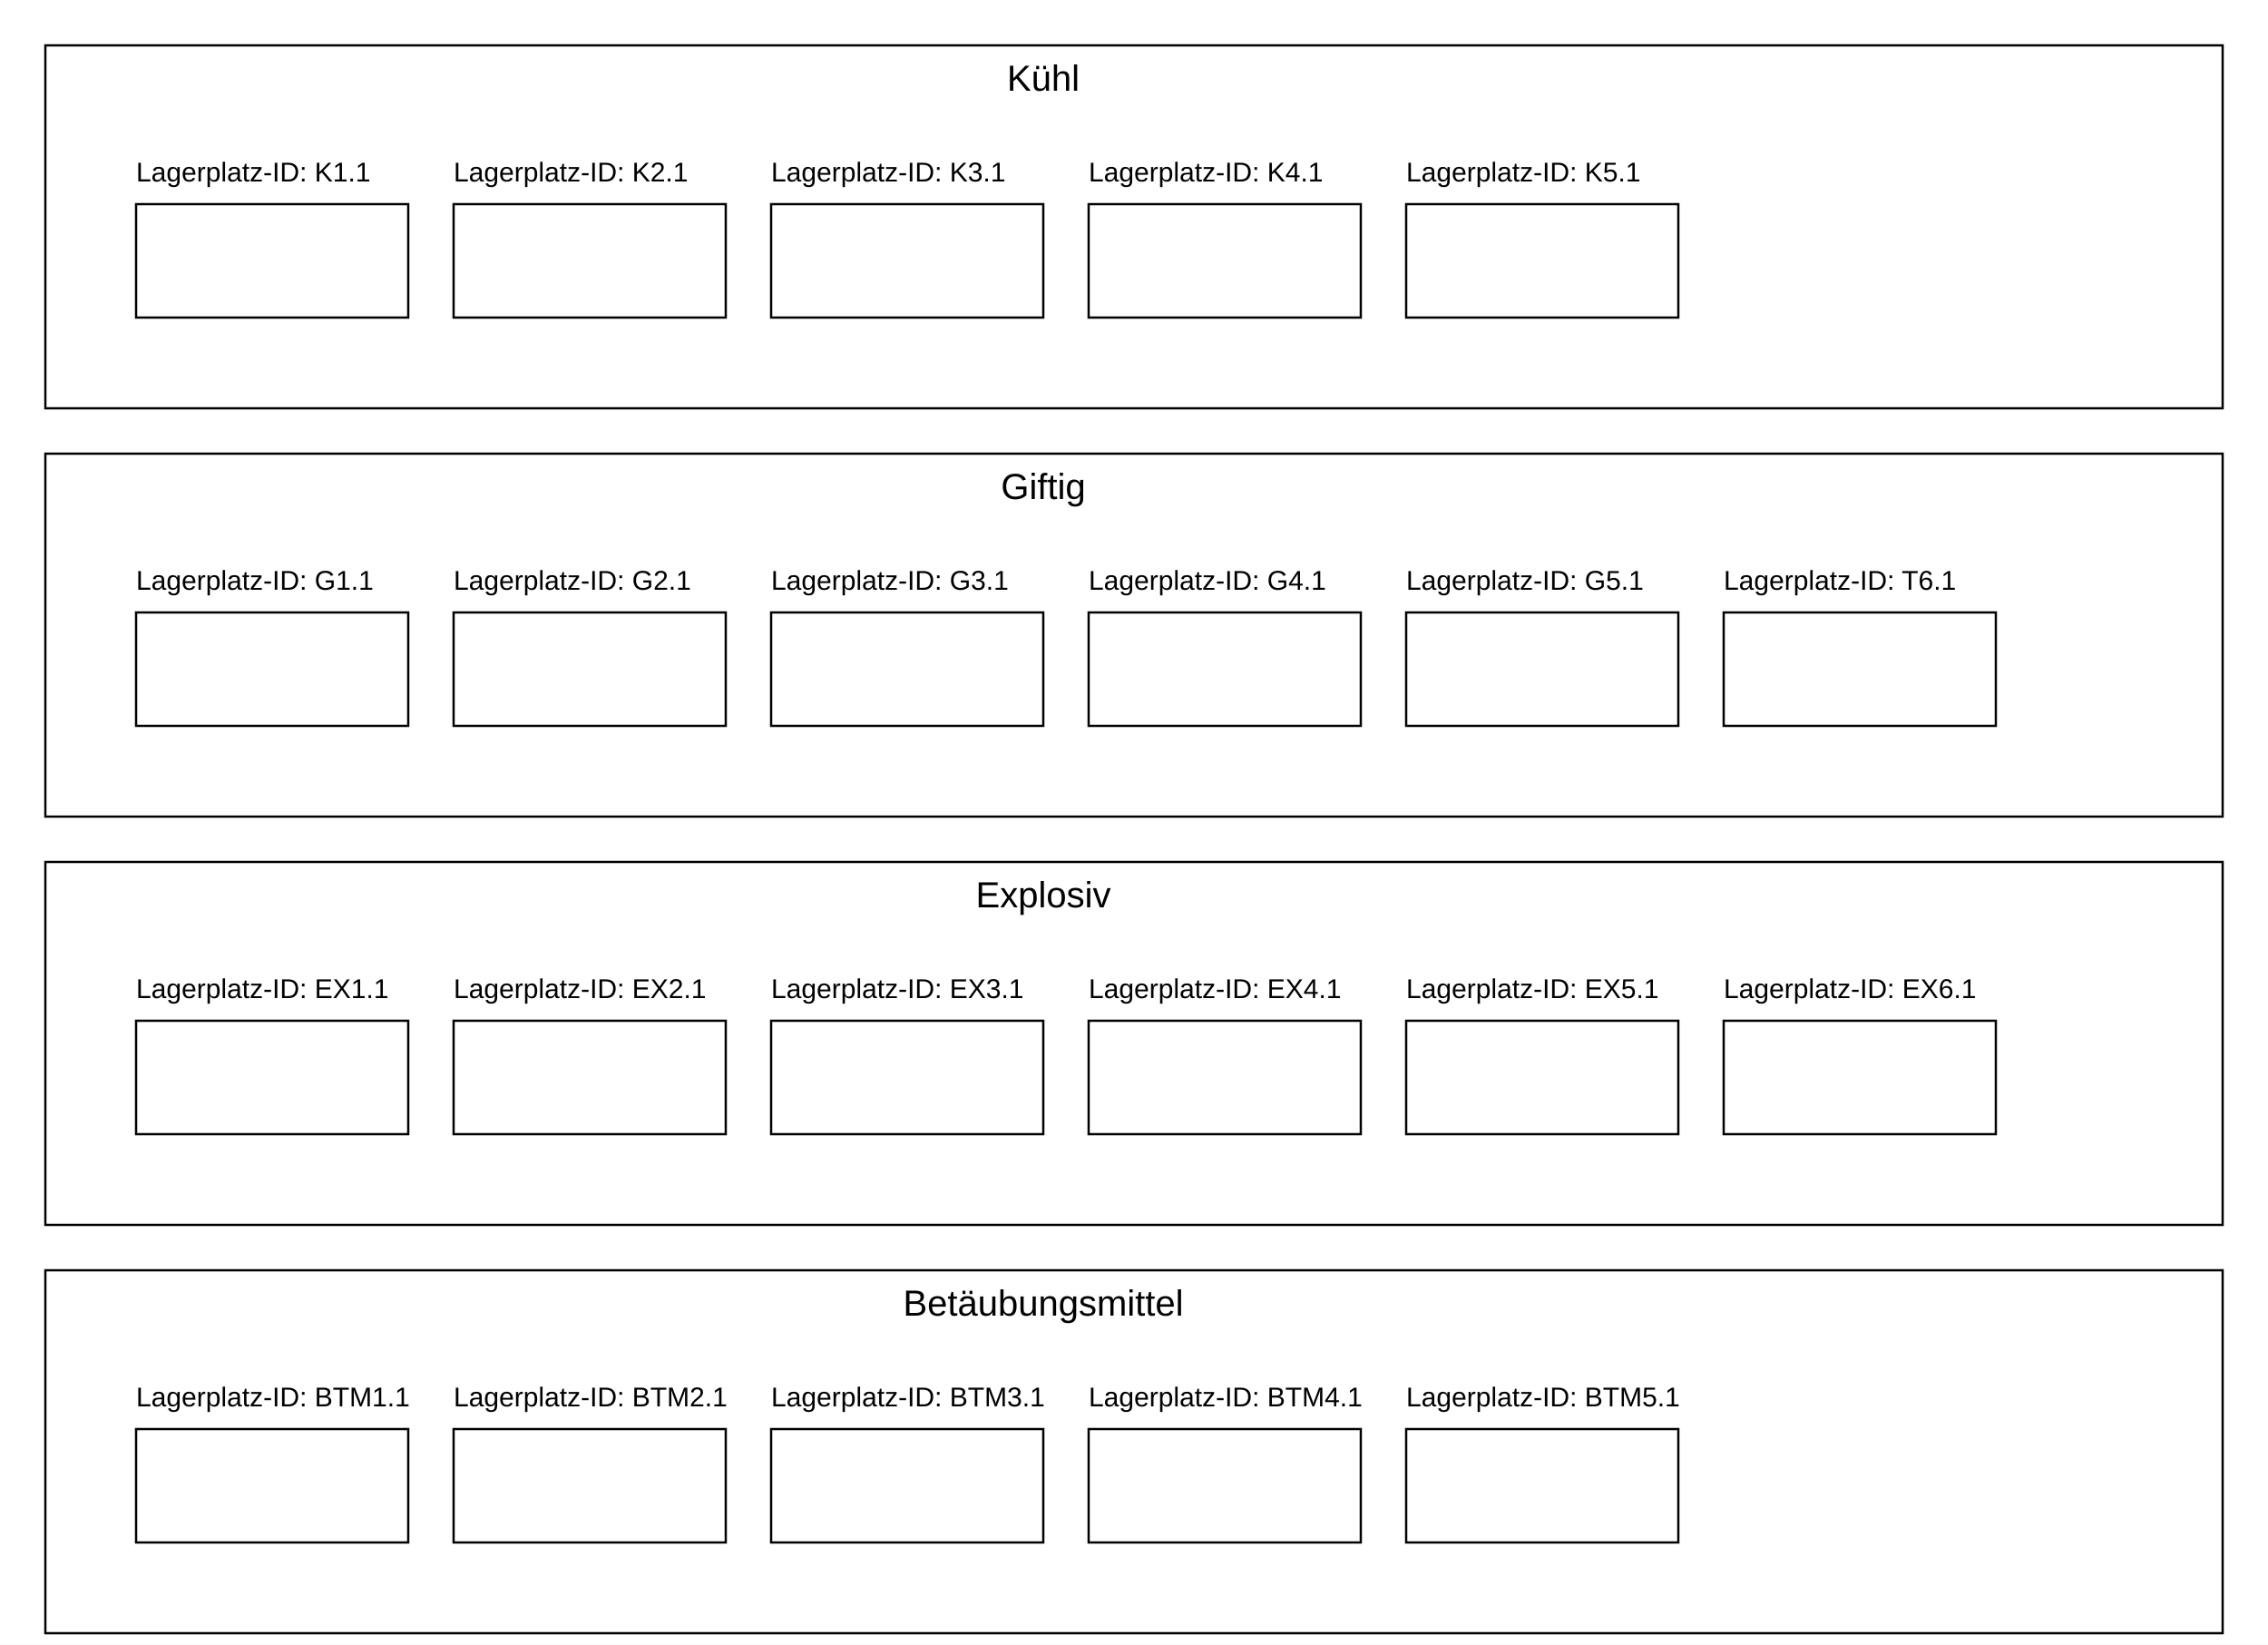
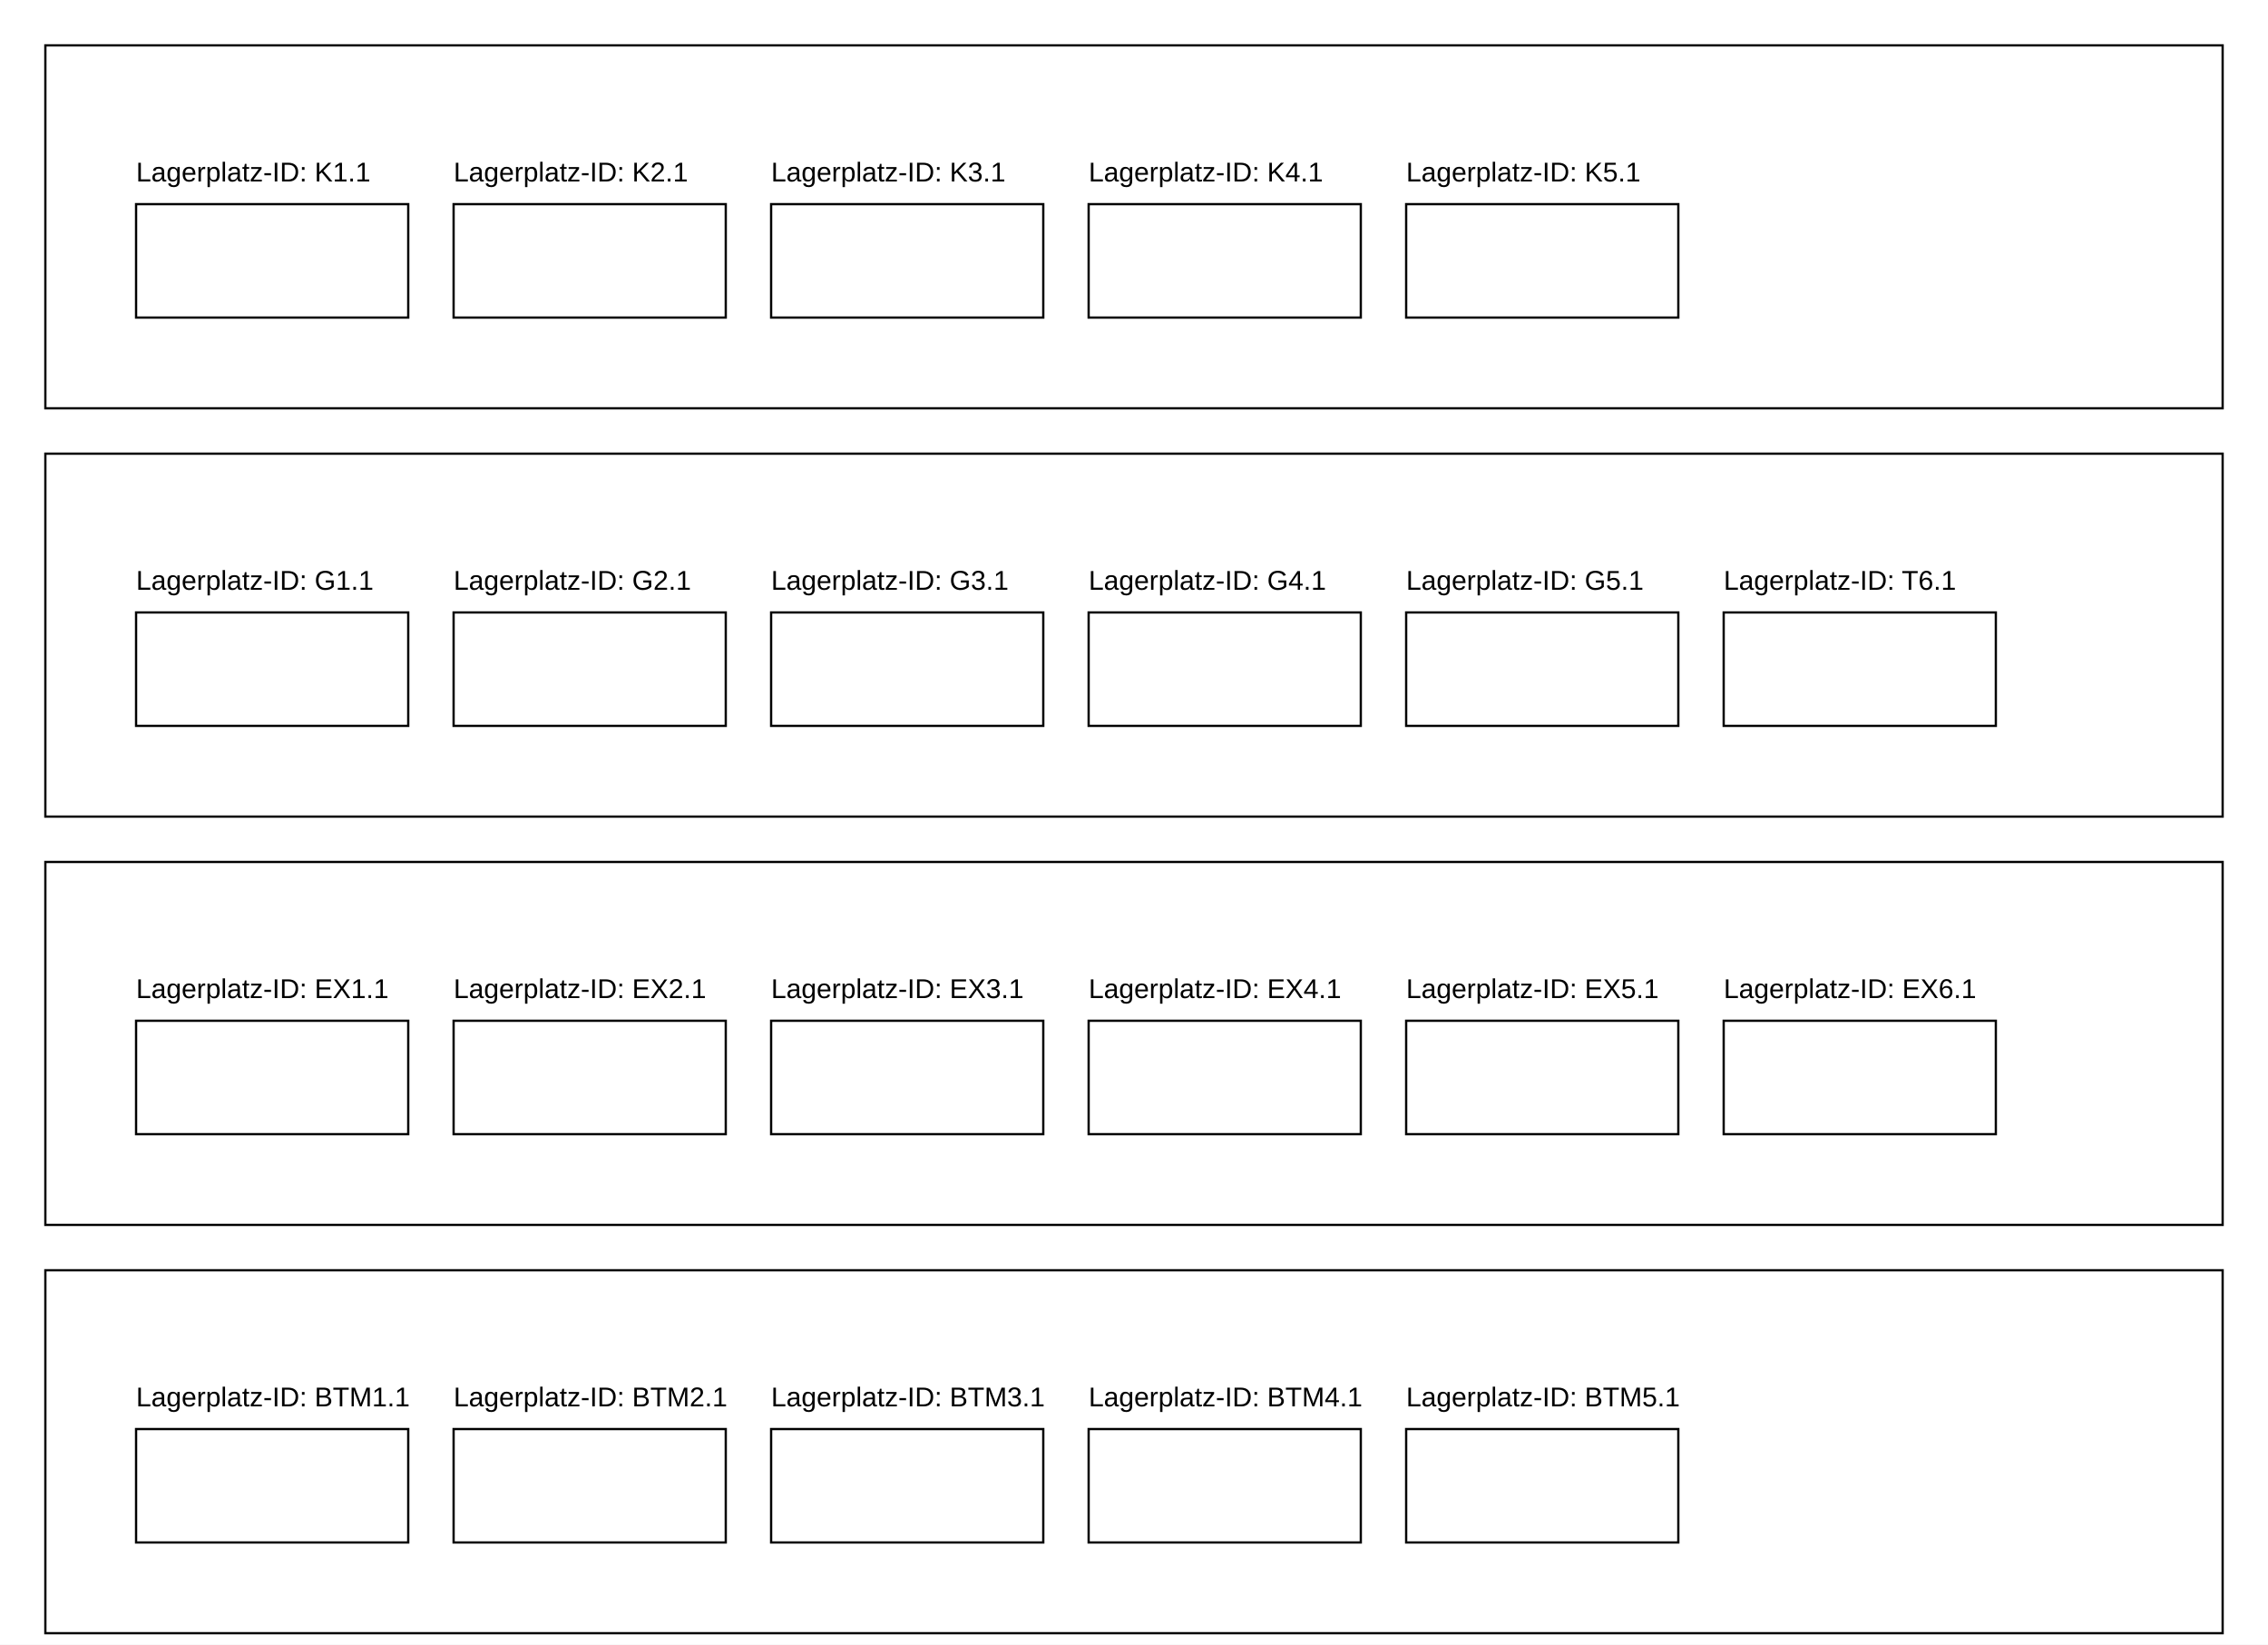
<svg xmlns="http://www.w3.org/2000/svg" width="1000" height="725">
  <rect width="100%" height="100%" fill="#ffffff" />
  <rect x="20" y="20" width="960" height="160" fill="#fff" stroke="#000" id="kalt" />
-   <text x="460" y="40" font-family="Arial" font-size="16" fill="#000" text-anchor="middle">Kühl</text>
  <rect x="20" y="200" width="960" height="160" fill="#fff" stroke="#000" id="gift" />
-   <text x="460" y="220" font-family="Arial" font-size="16" fill="#000" text-anchor="middle">Giftig</text>
  <rect x="20" y="380" width="960" height="160" fill="#fff" stroke="#000" id="explosiv" />
-   <text x="460" y="400" font-family="Arial" font-size="16" fill="#000" text-anchor="middle">Explosiv</text>
  <rect x="20" y="560" width="960" height="160" fill="#fff" stroke="#000" id="btm" />
-   <text x="460" y="580" font-family="Arial" font-size="16" fill="#000" text-anchor="middle">Betäubungsmittel</text>
  <text x="60" y="80" font-family="Arial" font-size="12" fill="#000">Lagerplatz-ID: K1.1</text>
  <rect x="60" y="90" width="120" height="50" fill="#FFF" stroke="#000" />
  <text x="200" y="80" font-family="Arial" font-size="12" fill="#000">Lagerplatz-ID: K2.1</text>
  <rect x="200" y="90" width="120" height="50" fill="#FFF" stroke="#000" />
  <text x="340" y="80" font-family="Arial" font-size="12" fill="#000">Lagerplatz-ID: K3.1</text>
  <rect x="340" y="90" width="120" height="50" fill="#FFF" stroke="#000" />
  <text x="480" y="80" font-family="Arial" font-size="12" fill="#000">Lagerplatz-ID: K4.1</text>
  <rect x="480" y="90" width="120" height="50" fill="#FFF" stroke="#000" />
  <text x="620" y="80" font-family="Arial" font-size="12" fill="#000">Lagerplatz-ID: K5.1</text>
  <rect x="620" y="90" width="120" height="50" fill="#FFF" stroke="#000" />
  <text x="60" y="260" font-family="Arial" font-size="12" fill="#000">Lagerplatz-ID: G1.1</text>
  <rect x="60" y="270" width="120" height="50" fill="#FFF" stroke="#000" />
  <text x="200" y="260" font-family="Arial" font-size="12" fill="#000">Lagerplatz-ID: G2.1</text>
  <rect x="200" y="270" width="120" height="50" fill="#FFF" stroke="#000" />
  <text x="340" y="260" font-family="Arial" font-size="12" fill="#000">Lagerplatz-ID: G3.1</text>
  <rect x="340" y="270" width="120" height="50" fill="#FFF" stroke="#000" />
  <text x="480" y="260" font-family="Arial" font-size="12" fill="#000">Lagerplatz-ID: G4.1</text>
  <rect x="480" y="270" width="120" height="50" fill="#FFF" stroke="#000" />
  <text x="620" y="260" font-family="Arial" font-size="12" fill="#000">Lagerplatz-ID: G5.1</text>
  <rect x="620" y="270" width="120" height="50" fill="#FFF" stroke="#000" />
  <text x="760" y="260" font-family="Arial" font-size="12" fill="#000">Lagerplatz-ID: T6.1</text>
  <rect x="760" y="270" width="120" height="50" fill="#FFF" stroke="#000" />
  <text x="60" y="440" font-family="Arial" font-size="12" fill="#000">Lagerplatz-ID: EX1.1</text>
  <rect x="60" y="450" width="120" height="50" fill="#FFF" stroke="#000" />
  <text x="200" y="440" font-family="Arial" font-size="12" fill="#000">Lagerplatz-ID: EX2.1</text>
  <rect x="200" y="450" width="120" height="50" fill="#FFF" stroke="#000" />
  <text x="340" y="440" font-family="Arial" font-size="12" fill="#000">Lagerplatz-ID: EX3.1</text>
  <rect x="340" y="450" width="120" height="50" fill="#FFF" stroke="#000" />
  <text x="480" y="440" font-family="Arial" font-size="12" fill="#000">Lagerplatz-ID: EX4.1</text>
  <rect x="480" y="450" width="120" height="50" fill="#FFF" stroke="#000" />
  <text x="620" y="440" font-family="Arial" font-size="12" fill="#000">Lagerplatz-ID: EX5.1</text>
  <rect x="620" y="450" width="120" height="50" fill="#FFF" stroke="#000" />
  <text x="760" y="440" font-family="Arial" font-size="12" fill="#000">Lagerplatz-ID: EX6.1</text>
  <rect x="760" y="450" width="120" height="50" fill="#FFF" stroke="#000" />
  <text x="60" y="620" font-family="Arial" font-size="12" fill="#000">Lagerplatz-ID: BTM1.1</text>
  <rect x="60" y="630" width="120" height="50" fill="#FFF" stroke="#000" />
  <text x="200" y="620" font-family="Arial" font-size="12" fill="#000">Lagerplatz-ID: BTM2.1</text>
  <rect x="200" y="630" width="120" height="50" fill="#FFF" stroke="#000" />
  <text x="340" y="620" font-family="Arial" font-size="12" fill="#000">Lagerplatz-ID: BTM3.1</text>
  <rect x="340" y="630" width="120" height="50" fill="#FFF" stroke="#000" />
  <text x="480" y="620" font-family="Arial" font-size="12" fill="#000">Lagerplatz-ID: BTM4.1</text>
  <rect x="480" y="630" width="120" height="50" fill="#FFF" stroke="#000" />
  <text x="620" y="620" font-family="Arial" font-size="12" fill="#000">Lagerplatz-ID: BTM5.1</text>
  <rect x="620" y="630" width="120" height="50" fill="#FFF" stroke="#000" />
  <style>
  svg
  {
    display: block;
    margin: auto;
    position: absolute;
    top: 50%;
    left: 50%;
    transform: translate(-50%, -50%);
  }
  </style>
</svg>
